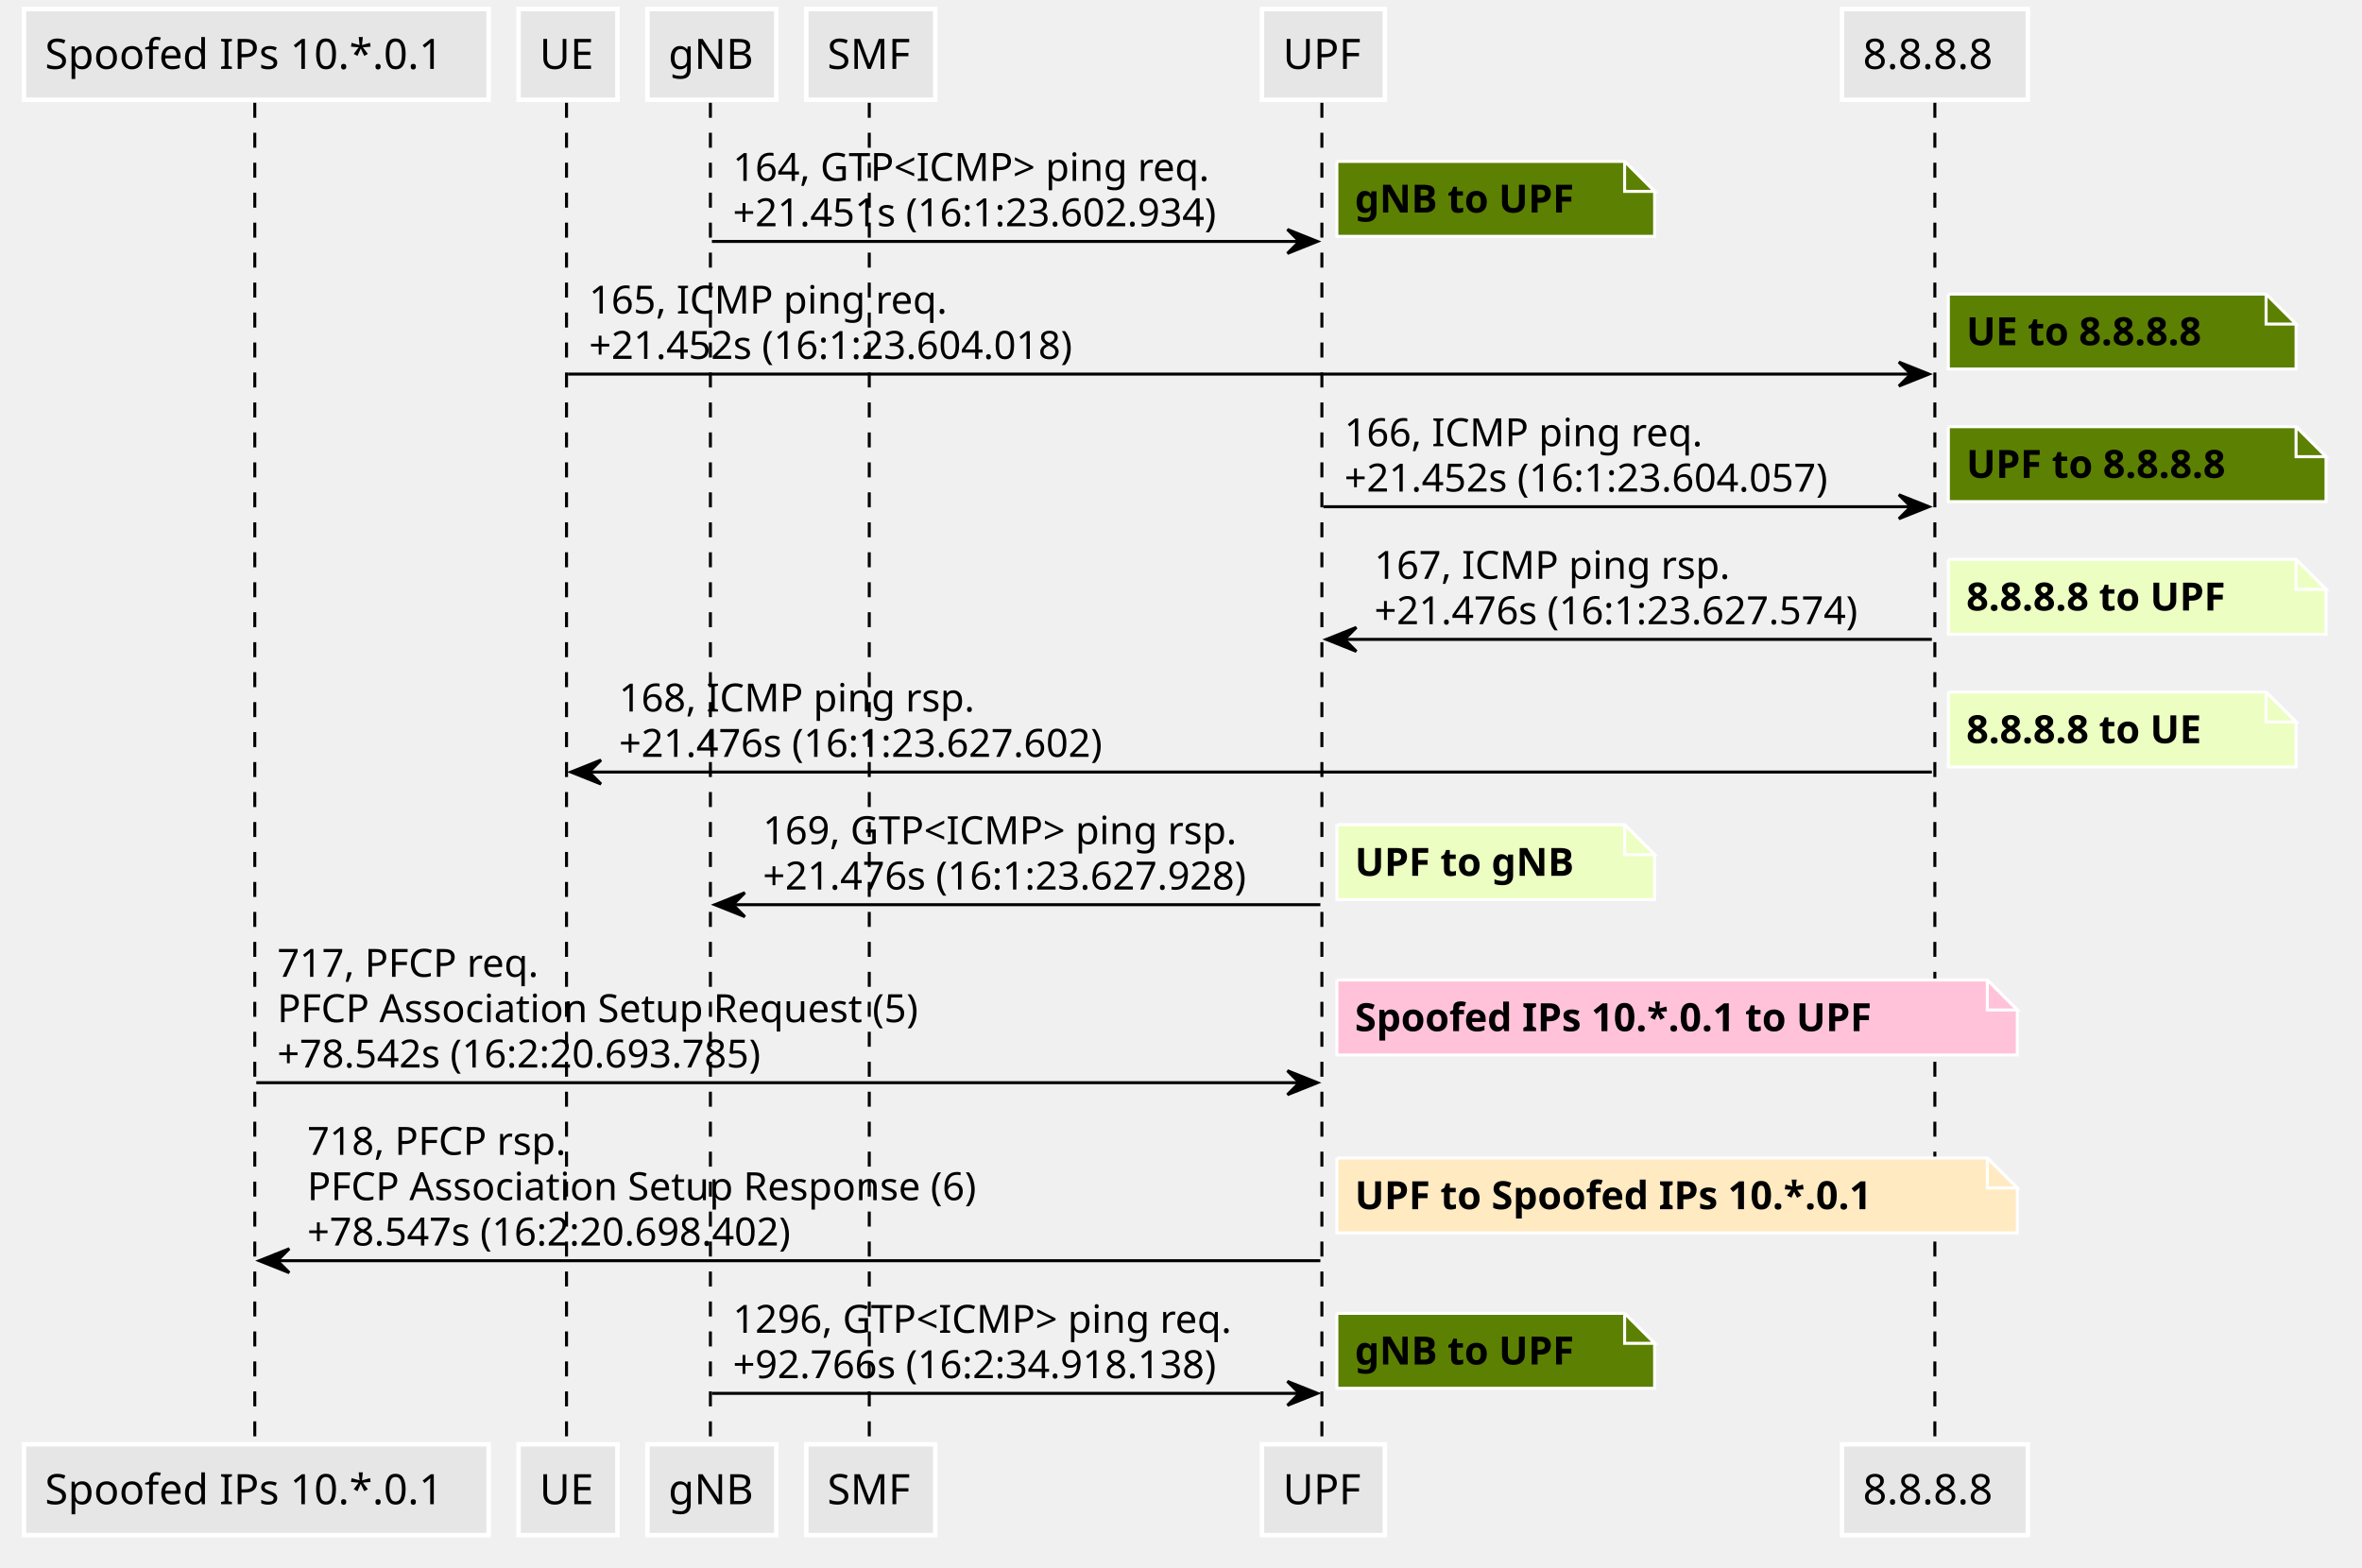
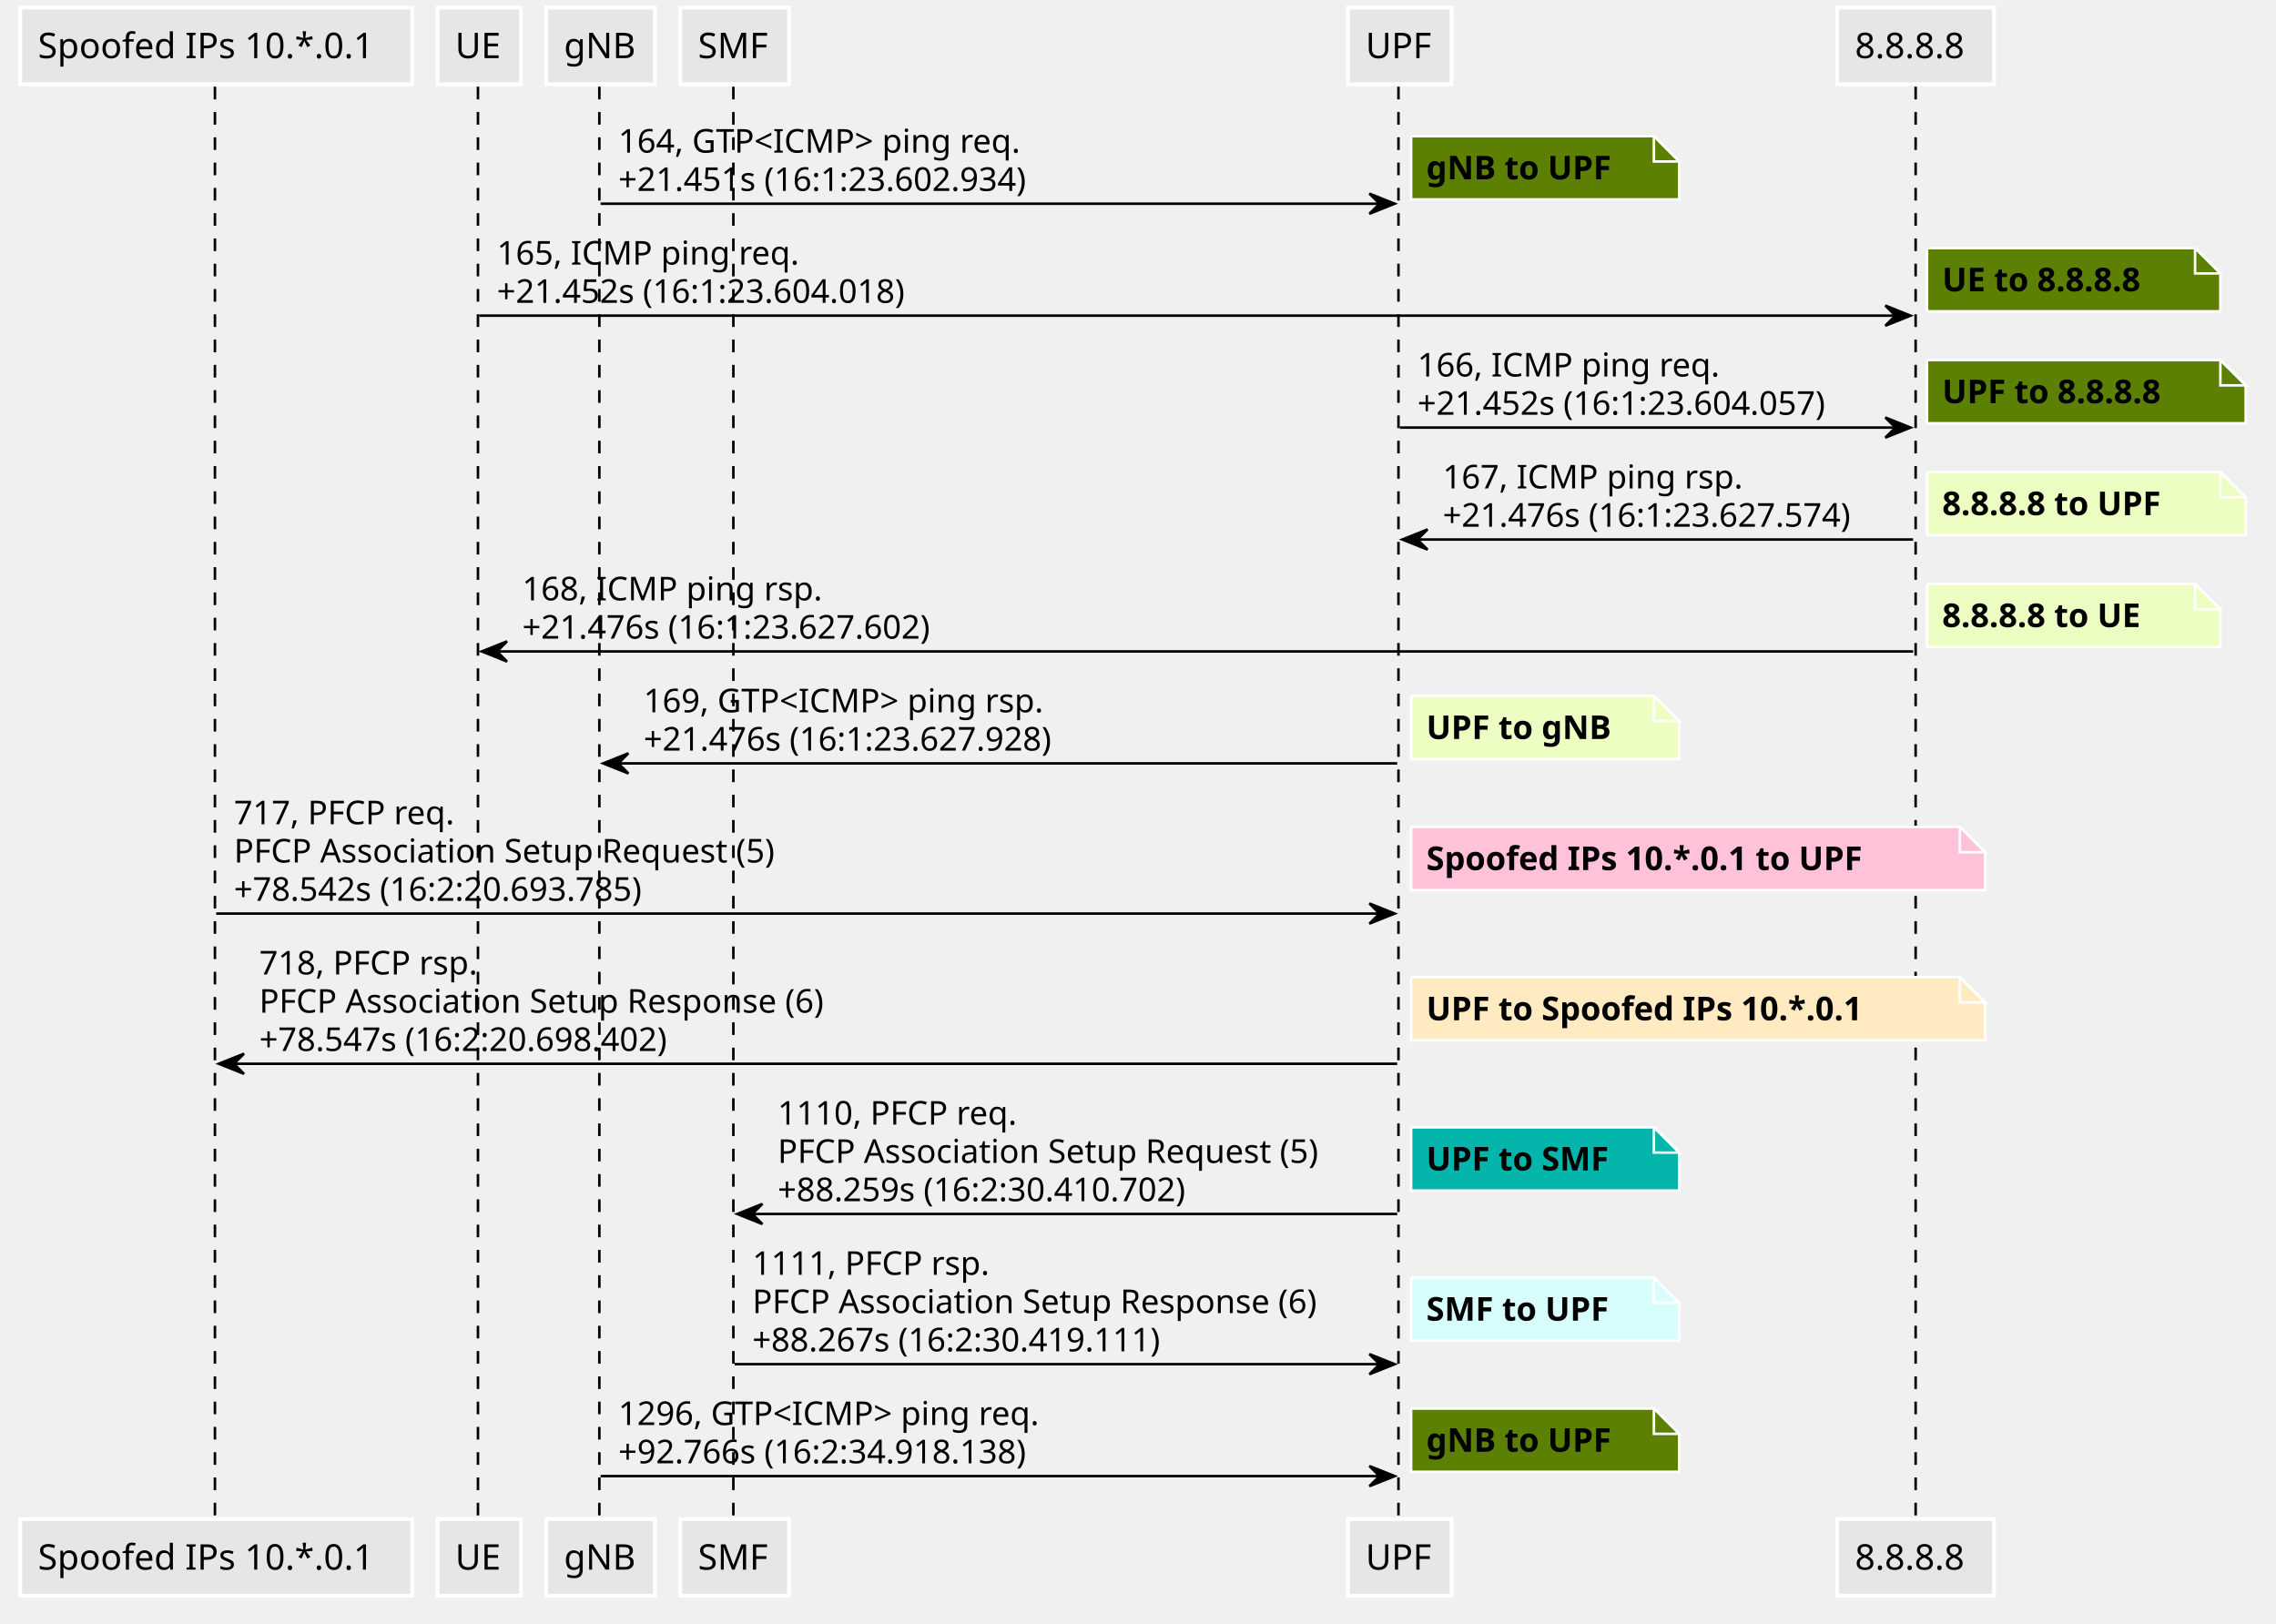
- <svg xmlns="http://www.w3.org/2000/svg" contentScriptType="application/ecmascript" contentStyleType="text/css" height="523px" preserveAspectRatio="none" style="width:788px;height:523px;" version="1.1" viewBox="0 0 788 523" width="788px" zoomAndPan="magnify">
+ <svg xmlns="http://www.w3.org/2000/svg" contentScriptType="application/ecmascript" contentStyleType="text/css" height="642px" preserveAspectRatio="none" style="width:900px;height:642px;" version="1.1" viewBox="0 0 900 642" width="900px" zoomAndPan="magnify">
  <defs />
  <g>
-     <line style="stroke: #000000; stroke-width: 1.0; stroke-dasharray: 5.0,5.0;" x1="85" x2="85" y1="34.297" y2="482.953" />
-     <line style="stroke: #000000; stroke-width: 1.0; stroke-dasharray: 5.0,5.0;" x1="189" x2="189" y1="34.297" y2="482.953" />
-     <line style="stroke: #000000; stroke-width: 1.0; stroke-dasharray: 5.0,5.0;" x1="237" x2="237" y1="34.297" y2="482.953" />
-     <line style="stroke: #000000; stroke-width: 1.0; stroke-dasharray: 5.0,5.0;" x1="290" x2="290" y1="34.297" y2="482.953" />
-     <line style="stroke: #000000; stroke-width: 1.0; stroke-dasharray: 5.0,5.0;" x1="441" x2="441" y1="34.297" y2="482.953" />
-     <line style="stroke: #000000; stroke-width: 1.0; stroke-dasharray: 5.0,5.0;" x1="645.5" x2="645.5" y1="34.297" y2="482.953" />
+     <line style="stroke: #000000; stroke-width: 1.0; stroke-dasharray: 5.0,5.0;" x1="85" x2="85" y1="34.297" y2="601.75" />
+     <line style="stroke: #000000; stroke-width: 1.0; stroke-dasharray: 5.0,5.0;" x1="189" x2="189" y1="34.297" y2="601.75" />
+     <line style="stroke: #000000; stroke-width: 1.0; stroke-dasharray: 5.0,5.0;" x1="237" x2="237" y1="34.297" y2="601.75" />
+     <line style="stroke: #000000; stroke-width: 1.0; stroke-dasharray: 5.0,5.0;" x1="290" x2="290" y1="34.297" y2="601.75" />
+     <line style="stroke: #000000; stroke-width: 1.0; stroke-dasharray: 5.0,5.0;" x1="553" x2="553" y1="34.297" y2="601.75" />
+     <line style="stroke: #000000; stroke-width: 1.0; stroke-dasharray: 5.0,5.0;" x1="757.5" x2="757.5" y1="34.297" y2="601.75" />
    <rect fill="#E6E6E6" height="30.297" style="stroke: #FFFFFF; stroke-width: 1.5;" width="155" x="8" y="3" />
    <text fill="#000000" font-family="sans-serif" font-size="14" lengthAdjust="spacingAndGlyphs" textLength="141" x="15" y="22.995">Spoofed IPs 10.*.0.1</text>
-     <rect fill="#E6E6E6" height="30.297" style="stroke: #FFFFFF; stroke-width: 1.5;" width="155" x="8" y="481.953" />
-     <text fill="#000000" font-family="sans-serif" font-size="14" lengthAdjust="spacingAndGlyphs" textLength="141" x="15" y="501.948">Spoofed IPs 10.*.0.1</text>
+     <rect fill="#E6E6E6" height="30.297" style="stroke: #FFFFFF; stroke-width: 1.5;" width="155" x="8" y="600.75" />
+     <text fill="#000000" font-family="sans-serif" font-size="14" lengthAdjust="spacingAndGlyphs" textLength="141" x="15" y="620.745">Spoofed IPs 10.*.0.1</text>
    <rect fill="#E6E6E6" height="30.297" style="stroke: #FFFFFF; stroke-width: 1.5;" width="33" x="173" y="3" />
    <text fill="#000000" font-family="sans-serif" font-size="14" lengthAdjust="spacingAndGlyphs" textLength="19" x="180" y="22.995">UE</text>
-     <rect fill="#E6E6E6" height="30.297" style="stroke: #FFFFFF; stroke-width: 1.5;" width="33" x="173" y="481.953" />
-     <text fill="#000000" font-family="sans-serif" font-size="14" lengthAdjust="spacingAndGlyphs" textLength="19" x="180" y="501.948">UE</text>
+     <rect fill="#E6E6E6" height="30.297" style="stroke: #FFFFFF; stroke-width: 1.5;" width="33" x="173" y="600.75" />
+     <text fill="#000000" font-family="sans-serif" font-size="14" lengthAdjust="spacingAndGlyphs" textLength="19" x="180" y="620.745">UE</text>
    <rect fill="#E6E6E6" height="30.297" style="stroke: #FFFFFF; stroke-width: 1.5;" width="43" x="216" y="3" />
    <text fill="#000000" font-family="sans-serif" font-size="14" lengthAdjust="spacingAndGlyphs" textLength="29" x="223" y="22.995">gNB</text>
-     <rect fill="#E6E6E6" height="30.297" style="stroke: #FFFFFF; stroke-width: 1.5;" width="43" x="216" y="481.953" />
-     <text fill="#000000" font-family="sans-serif" font-size="14" lengthAdjust="spacingAndGlyphs" textLength="29" x="223" y="501.948">gNB</text>
+     <rect fill="#E6E6E6" height="30.297" style="stroke: #FFFFFF; stroke-width: 1.5;" width="43" x="216" y="600.75" />
+     <text fill="#000000" font-family="sans-serif" font-size="14" lengthAdjust="spacingAndGlyphs" textLength="29" x="223" y="620.745">gNB</text>
    <rect fill="#E6E6E6" height="30.297" style="stroke: #FFFFFF; stroke-width: 1.5;" width="43" x="269" y="3" />
    <text fill="#000000" font-family="sans-serif" font-size="14" lengthAdjust="spacingAndGlyphs" textLength="29" x="276" y="22.995">SMF</text>
-     <rect fill="#E6E6E6" height="30.297" style="stroke: #FFFFFF; stroke-width: 1.5;" width="43" x="269" y="481.953" />
-     <text fill="#000000" font-family="sans-serif" font-size="14" lengthAdjust="spacingAndGlyphs" textLength="29" x="276" y="501.948">SMF</text>
-     <rect fill="#E6E6E6" height="30.297" style="stroke: #FFFFFF; stroke-width: 1.5;" width="41" x="421" y="3" />
-     <text fill="#000000" font-family="sans-serif" font-size="14" lengthAdjust="spacingAndGlyphs" textLength="27" x="428" y="22.995">UPF</text>
-     <rect fill="#E6E6E6" height="30.297" style="stroke: #FFFFFF; stroke-width: 1.5;" width="41" x="421" y="481.953" />
-     <text fill="#000000" font-family="sans-serif" font-size="14" lengthAdjust="spacingAndGlyphs" textLength="27" x="428" y="501.948">UPF</text>
-     <rect fill="#E6E6E6" height="30.297" style="stroke: #FFFFFF; stroke-width: 1.5;" width="62" x="614.5" y="3" />
-     <text fill="#000000" font-family="sans-serif" font-size="14" lengthAdjust="spacingAndGlyphs" textLength="48" x="621.5" y="22.995">8.8.8.8</text>
-     <rect fill="#E6E6E6" height="30.297" style="stroke: #FFFFFF; stroke-width: 1.5;" width="62" x="614.5" y="481.953" />
-     <text fill="#000000" font-family="sans-serif" font-size="14" lengthAdjust="spacingAndGlyphs" textLength="48" x="621.5" y="501.948">8.8.8.8</text>
-     <polygon fill="#000000" points="429.5,76.562,439.5,80.562,429.5,84.562,433.5,80.562" style="stroke: #000000; stroke-width: 1.0;" />
-     <line style="stroke: #000000; stroke-width: 1.0;" x1="237.5" x2="435.5" y1="80.562" y2="80.562" />
+     <rect fill="#E6E6E6" height="30.297" style="stroke: #FFFFFF; stroke-width: 1.5;" width="43" x="269" y="600.75" />
+     <text fill="#000000" font-family="sans-serif" font-size="14" lengthAdjust="spacingAndGlyphs" textLength="29" x="276" y="620.745">SMF</text>
+     <rect fill="#E6E6E6" height="30.297" style="stroke: #FFFFFF; stroke-width: 1.5;" width="41" x="533" y="3" />
+     <text fill="#000000" font-family="sans-serif" font-size="14" lengthAdjust="spacingAndGlyphs" textLength="27" x="540" y="22.995">UPF</text>
+     <rect fill="#E6E6E6" height="30.297" style="stroke: #FFFFFF; stroke-width: 1.5;" width="41" x="533" y="600.75" />
+     <text fill="#000000" font-family="sans-serif" font-size="14" lengthAdjust="spacingAndGlyphs" textLength="27" x="540" y="620.745">UPF</text>
+     <rect fill="#E6E6E6" height="30.297" style="stroke: #FFFFFF; stroke-width: 1.5;" width="62" x="726.5" y="3" />
+     <text fill="#000000" font-family="sans-serif" font-size="14" lengthAdjust="spacingAndGlyphs" textLength="48" x="733.5" y="22.995">8.8.8.8</text>
+     <rect fill="#E6E6E6" height="30.297" style="stroke: #FFFFFF; stroke-width: 1.5;" width="62" x="726.5" y="600.75" />
+     <text fill="#000000" font-family="sans-serif" font-size="14" lengthAdjust="spacingAndGlyphs" textLength="48" x="733.5" y="620.745">8.8.8.8</text>
+     <polygon fill="#000000" points="541.5,76.562,551.5,80.562,541.5,84.562,545.5,80.562" style="stroke: #000000; stroke-width: 1.0;" />
+     <line style="stroke: #000000; stroke-width: 1.0;" x1="237.5" x2="547.5" y1="80.562" y2="80.562" />
    <text fill="#000000" font-family="sans-serif" font-size="13" lengthAdjust="spacingAndGlyphs" textLength="170" x="244.5" y="60.364">164, GTP&lt;ICMP&gt; ping req.</text>
    <text fill="#000000" font-family="sans-serif" font-size="13" lengthAdjust="spacingAndGlyphs" textLength="180" x="244.5" y="75.497">+21.451s (16:1:23.602.934)</text>
-     <path d="M446,53.863 L446,78.863 L552,78.863 L552,63.863 L542,53.863 L446,53.863 " fill="#5C8001" style="stroke: #FFFFFF; stroke-width: 1.0;" />
-     <path d="M542,53.863 L542,63.863 L552,63.863 L542,53.863 " fill="#5C8001" style="stroke: #FFFFFF; stroke-width: 1.0;" />
-     <text fill="#000000" font-family="sans-serif" font-size="13" font-weight="bold" lengthAdjust="spacingAndGlyphs" textLength="85" x="452" y="70.93">gNB to UPF</text>
-     <polygon fill="#000000" points="633.5,120.828,643.5,124.828,633.5,128.828,637.5,124.828" style="stroke: #000000; stroke-width: 1.0;" />
-     <line style="stroke: #000000; stroke-width: 1.0;" x1="189.5" x2="639.5" y1="124.828" y2="124.828" />
+     <path d="M558,53.863 L558,78.863 L664,78.863 L664,63.863 L654,53.863 L558,53.863 " fill="#5C8001" style="stroke: #FFFFFF; stroke-width: 1.0;" />
+     <path d="M654,53.863 L654,63.863 L664,63.863 L654,53.863 " fill="#5C8001" style="stroke: #FFFFFF; stroke-width: 1.0;" />
+     <text fill="#000000" font-family="sans-serif" font-size="13" font-weight="bold" lengthAdjust="spacingAndGlyphs" textLength="85" x="564" y="70.93">gNB to UPF</text>
+     <polygon fill="#000000" points="745.5,120.828,755.5,124.828,745.5,128.828,749.5,124.828" style="stroke: #000000; stroke-width: 1.0;" />
+     <line style="stroke: #000000; stroke-width: 1.0;" x1="189.5" x2="751.5" y1="124.828" y2="124.828" />
    <text fill="#000000" font-family="sans-serif" font-size="13" lengthAdjust="spacingAndGlyphs" textLength="123" x="196.5" y="104.629">165, ICMP ping req.</text>
    <text fill="#000000" font-family="sans-serif" font-size="13" lengthAdjust="spacingAndGlyphs" textLength="180" x="196.5" y="119.762">+21.452s (16:1:23.604.018)</text>
-     <path d="M650,98.129 L650,123.129 L766,123.129 L766,108.129 L756,98.129 L650,98.129 " fill="#5C8001" style="stroke: #FFFFFF; stroke-width: 1.0;" />
-     <path d="M756,98.129 L756,108.129 L766,108.129 L756,98.129 " fill="#5C8001" style="stroke: #FFFFFF; stroke-width: 1.0;" />
-     <text fill="#000000" font-family="sans-serif" font-size="13" font-weight="bold" lengthAdjust="spacingAndGlyphs" textLength="95" x="656" y="115.196">UE to 8.8.8.8</text>
-     <polygon fill="#000000" points="633.5,165.094,643.5,169.094,633.5,173.094,637.5,169.094" style="stroke: #000000; stroke-width: 1.0;" />
-     <line style="stroke: #000000; stroke-width: 1.0;" x1="441.5" x2="639.5" y1="169.094" y2="169.094" />
-     <text fill="#000000" font-family="sans-serif" font-size="13" lengthAdjust="spacingAndGlyphs" textLength="123" x="448.5" y="148.895">166, ICMP ping req.</text>
-     <text fill="#000000" font-family="sans-serif" font-size="13" lengthAdjust="spacingAndGlyphs" textLength="180" x="448.5" y="164.028">+21.452s (16:1:23.604.057)</text>
-     <path d="M650,142.394 L650,167.394 L776,167.394 L776,152.394 L766,142.394 L650,142.394 " fill="#5C8001" style="stroke: #FFFFFF; stroke-width: 1.0;" />
-     <path d="M766,142.394 L766,152.394 L776,152.394 L766,142.394 " fill="#5C8001" style="stroke: #FFFFFF; stroke-width: 1.0;" />
-     <text fill="#000000" font-family="sans-serif" font-size="13" font-weight="bold" lengthAdjust="spacingAndGlyphs" textLength="105" x="656" y="159.461">UPF to 8.8.8.8</text>
-     <polygon fill="#000000" points="452.5,209.359,442.5,213.359,452.5,217.359,448.5,213.359" style="stroke: #000000; stroke-width: 1.0;" />
-     <line style="stroke: #000000; stroke-width: 1.0;" x1="446.5" x2="644.5" y1="213.359" y2="213.359" />
-     <text fill="#000000" font-family="sans-serif" font-size="13" lengthAdjust="spacingAndGlyphs" textLength="122" x="458.5" y="193.161">167, ICMP ping rsp.</text>
-     <text fill="#000000" font-family="sans-serif" font-size="13" lengthAdjust="spacingAndGlyphs" textLength="180" x="458.5" y="208.293">+21.476s (16:1:23.627.574)</text>
-     <path d="M650,186.66 L650,211.66 L776,211.66 L776,196.66 L766,186.66 L650,186.66 " fill="#EDFEC2" style="stroke: #FFFFFF; stroke-width: 1.0;" />
-     <path d="M766,186.66 L766,196.66 L776,196.66 L766,186.66 " fill="#EDFEC2" style="stroke: #FFFFFF; stroke-width: 1.0;" />
-     <text fill="#000000" font-family="sans-serif" font-size="13" font-weight="bold" lengthAdjust="spacingAndGlyphs" textLength="105" x="656" y="203.727">8.8.8.8 to UPF</text>
+     <path d="M762,98.129 L762,123.129 L878,123.129 L878,108.129 L868,98.129 L762,98.129 " fill="#5C8001" style="stroke: #FFFFFF; stroke-width: 1.0;" />
+     <path d="M868,98.129 L868,108.129 L878,108.129 L868,98.129 " fill="#5C8001" style="stroke: #FFFFFF; stroke-width: 1.0;" />
+     <text fill="#000000" font-family="sans-serif" font-size="13" font-weight="bold" lengthAdjust="spacingAndGlyphs" textLength="95" x="768" y="115.196">UE to 8.8.8.8</text>
+     <polygon fill="#000000" points="745.5,165.094,755.5,169.094,745.5,173.094,749.5,169.094" style="stroke: #000000; stroke-width: 1.0;" />
+     <line style="stroke: #000000; stroke-width: 1.0;" x1="553.5" x2="751.5" y1="169.094" y2="169.094" />
+     <text fill="#000000" font-family="sans-serif" font-size="13" lengthAdjust="spacingAndGlyphs" textLength="123" x="560.5" y="148.895">166, ICMP ping req.</text>
+     <text fill="#000000" font-family="sans-serif" font-size="13" lengthAdjust="spacingAndGlyphs" textLength="180" x="560.5" y="164.028">+21.452s (16:1:23.604.057)</text>
+     <path d="M762,142.394 L762,167.394 L888,167.394 L888,152.394 L878,142.394 L762,142.394 " fill="#5C8001" style="stroke: #FFFFFF; stroke-width: 1.0;" />
+     <path d="M878,142.394 L878,152.394 L888,152.394 L878,142.394 " fill="#5C8001" style="stroke: #FFFFFF; stroke-width: 1.0;" />
+     <text fill="#000000" font-family="sans-serif" font-size="13" font-weight="bold" lengthAdjust="spacingAndGlyphs" textLength="105" x="768" y="159.461">UPF to 8.8.8.8</text>
+     <polygon fill="#000000" points="564.5,209.359,554.5,213.359,564.5,217.359,560.5,213.359" style="stroke: #000000; stroke-width: 1.0;" />
+     <line style="stroke: #000000; stroke-width: 1.0;" x1="558.5" x2="756.5" y1="213.359" y2="213.359" />
+     <text fill="#000000" font-family="sans-serif" font-size="13" lengthAdjust="spacingAndGlyphs" textLength="122" x="570.5" y="193.161">167, ICMP ping rsp.</text>
+     <text fill="#000000" font-family="sans-serif" font-size="13" lengthAdjust="spacingAndGlyphs" textLength="180" x="570.5" y="208.293">+21.476s (16:1:23.627.574)</text>
+     <path d="M762,186.66 L762,211.66 L888,211.66 L888,196.66 L878,186.66 L762,186.66 " fill="#EDFEC2" style="stroke: #FFFFFF; stroke-width: 1.0;" />
+     <path d="M878,186.66 L878,196.66 L888,196.66 L878,186.66 " fill="#EDFEC2" style="stroke: #FFFFFF; stroke-width: 1.0;" />
+     <text fill="#000000" font-family="sans-serif" font-size="13" font-weight="bold" lengthAdjust="spacingAndGlyphs" textLength="105" x="768" y="203.727">8.8.8.8 to UPF</text>
    <polygon fill="#000000" points="200.5,253.625,190.5,257.625,200.5,261.625,196.5,257.625" style="stroke: #000000; stroke-width: 1.0;" />
-     <line style="stroke: #000000; stroke-width: 1.0;" x1="194.5" x2="644.5" y1="257.625" y2="257.625" />
+     <line style="stroke: #000000; stroke-width: 1.0;" x1="194.5" x2="756.5" y1="257.625" y2="257.625" />
    <text fill="#000000" font-family="sans-serif" font-size="13" lengthAdjust="spacingAndGlyphs" textLength="122" x="206.5" y="237.426">168, ICMP ping rsp.</text>
    <text fill="#000000" font-family="sans-serif" font-size="13" lengthAdjust="spacingAndGlyphs" textLength="180" x="206.5" y="252.559">+21.476s (16:1:23.627.602)</text>
-     <path d="M650,230.926 L650,255.926 L766,255.926 L766,240.926 L756,230.926 L650,230.926 " fill="#EDFEC2" style="stroke: #FFFFFF; stroke-width: 1.0;" />
-     <path d="M756,230.926 L756,240.926 L766,240.926 L756,230.926 " fill="#EDFEC2" style="stroke: #FFFFFF; stroke-width: 1.0;" />
-     <text fill="#000000" font-family="sans-serif" font-size="13" font-weight="bold" lengthAdjust="spacingAndGlyphs" textLength="95" x="656" y="247.993">8.8.8.8 to UE</text>
+     <path d="M762,230.926 L762,255.926 L878,255.926 L878,240.926 L868,230.926 L762,230.926 " fill="#EDFEC2" style="stroke: #FFFFFF; stroke-width: 1.0;" />
+     <path d="M868,230.926 L868,240.926 L878,240.926 L868,230.926 " fill="#EDFEC2" style="stroke: #FFFFFF; stroke-width: 1.0;" />
+     <text fill="#000000" font-family="sans-serif" font-size="13" font-weight="bold" lengthAdjust="spacingAndGlyphs" textLength="95" x="768" y="247.993">8.8.8.8 to UE</text>
    <polygon fill="#000000" points="248.5,297.891,238.5,301.891,248.5,305.891,244.5,301.891" style="stroke: #000000; stroke-width: 1.0;" />
-     <line style="stroke: #000000; stroke-width: 1.0;" x1="242.5" x2="440.5" y1="301.891" y2="301.891" />
+     <line style="stroke: #000000; stroke-width: 1.0;" x1="242.5" x2="552.5" y1="301.891" y2="301.891" />
    <text fill="#000000" font-family="sans-serif" font-size="13" lengthAdjust="spacingAndGlyphs" textLength="169" x="254.5" y="281.692">169, GTP&lt;ICMP&gt; ping rsp.</text>
    <text fill="#000000" font-family="sans-serif" font-size="13" lengthAdjust="spacingAndGlyphs" textLength="180" x="254.5" y="296.825">+21.476s (16:1:23.627.928)</text>
-     <path d="M446,275.191 L446,300.191 L552,300.191 L552,285.191 L542,275.191 L446,275.191 " fill="#EDFEC2" style="stroke: #FFFFFF; stroke-width: 1.0;" />
-     <path d="M542,275.191 L542,285.191 L552,285.191 L542,275.191 " fill="#EDFEC2" style="stroke: #FFFFFF; stroke-width: 1.0;" />
-     <text fill="#000000" font-family="sans-serif" font-size="13" font-weight="bold" lengthAdjust="spacingAndGlyphs" textLength="85" x="452" y="292.258">UPF to gNB</text>
-     <polygon fill="#000000" points="429.5,357.289,439.5,361.289,429.5,365.289,433.5,361.289" style="stroke: #000000; stroke-width: 1.0;" />
-     <line style="stroke: #000000; stroke-width: 1.0;" x1="85.5" x2="435.5" y1="361.289" y2="361.289" />
+     <path d="M558,275.191 L558,300.191 L664,300.191 L664,285.191 L654,275.191 L558,275.191 " fill="#EDFEC2" style="stroke: #FFFFFF; stroke-width: 1.0;" />
+     <path d="M654,275.191 L654,285.191 L664,285.191 L654,275.191 " fill="#EDFEC2" style="stroke: #FFFFFF; stroke-width: 1.0;" />
+     <text fill="#000000" font-family="sans-serif" font-size="13" font-weight="bold" lengthAdjust="spacingAndGlyphs" textLength="85" x="564" y="292.258">UPF to gNB</text>
+     <polygon fill="#000000" points="541.5,357.289,551.5,361.289,541.5,365.289,545.5,361.289" style="stroke: #000000; stroke-width: 1.0;" />
+     <line style="stroke: #000000; stroke-width: 1.0;" x1="85.5" x2="547.5" y1="361.289" y2="361.289" />
    <text fill="#000000" font-family="sans-serif" font-size="13" lengthAdjust="spacingAndGlyphs" textLength="93" x="92.5" y="325.957">717, PFCP req.</text>
    <text fill="#000000" font-family="sans-serif" font-size="13" lengthAdjust="spacingAndGlyphs" textLength="229" x="92.5" y="341.09">PFCP Association Setup Request (5)</text>
    <text fill="#000000" font-family="sans-serif" font-size="13" lengthAdjust="spacingAndGlyphs" textLength="180" x="92.5" y="356.223">+78.542s (16:2:20.693.785)</text>
-     <path d="M446,327.023 L446,352.023 L673,352.023 L673,337.023 L663,327.023 L446,327.023 " fill="#FFC2D9" style="stroke: #FFFFFF; stroke-width: 1.0;" />
-     <path d="M663,327.023 L663,337.023 L673,337.023 L663,327.023 " fill="#FFC2D9" style="stroke: #FFFFFF; stroke-width: 1.0;" />
-     <text fill="#000000" font-family="sans-serif" font-size="13" font-weight="bold" lengthAdjust="spacingAndGlyphs" textLength="206" x="452" y="344.09">Spoofed IPs 10.*.0.1 to UPF</text>
+     <path d="M558,327.023 L558,352.023 L785,352.023 L785,337.023 L775,327.023 L558,327.023 " fill="#FFC2D9" style="stroke: #FFFFFF; stroke-width: 1.0;" />
+     <path d="M775,327.023 L775,337.023 L785,337.023 L775,327.023 " fill="#FFC2D9" style="stroke: #FFFFFF; stroke-width: 1.0;" />
+     <text fill="#000000" font-family="sans-serif" font-size="13" font-weight="bold" lengthAdjust="spacingAndGlyphs" textLength="206" x="564" y="344.09">Spoofed IPs 10.*.0.1 to UPF</text>
    <polygon fill="#000000" points="96.5,416.688,86.5,420.688,96.5,424.688,92.5,420.688" style="stroke: #000000; stroke-width: 1.0;" />
-     <line style="stroke: #000000; stroke-width: 1.0;" x1="90.5" x2="440.5" y1="420.688" y2="420.688" />
+     <line style="stroke: #000000; stroke-width: 1.0;" x1="90.5" x2="552.5" y1="420.688" y2="420.688" />
    <text fill="#000000" font-family="sans-serif" font-size="13" lengthAdjust="spacingAndGlyphs" textLength="92" x="102.5" y="385.356">718, PFCP rsp.</text>
    <text fill="#000000" font-family="sans-serif" font-size="13" lengthAdjust="spacingAndGlyphs" textLength="239" x="102.5" y="400.489">PFCP Association Setup Response (6)</text>
    <text fill="#000000" font-family="sans-serif" font-size="13" lengthAdjust="spacingAndGlyphs" textLength="180" x="102.5" y="415.622">+78.547s (16:2:20.698.402)</text>
-     <path d="M446,386.422 L446,411.422 L673,411.422 L673,396.422 L663,386.422 L446,386.422 " fill="#FFEAC2" style="stroke: #FFFFFF; stroke-width: 1.0;" />
-     <path d="M663,386.422 L663,396.422 L673,396.422 L663,386.422 " fill="#FFEAC2" style="stroke: #FFFFFF; stroke-width: 1.0;" />
-     <text fill="#000000" font-family="sans-serif" font-size="13" font-weight="bold" lengthAdjust="spacingAndGlyphs" textLength="206" x="452" y="403.489">UPF to Spoofed IPs 10.*.0.1</text>
-     <polygon fill="#000000" points="429.5,460.953,439.5,464.953,429.5,468.953,433.5,464.953" style="stroke: #000000; stroke-width: 1.0;" />
-     <line style="stroke: #000000; stroke-width: 1.0;" x1="237.5" x2="435.5" y1="464.953" y2="464.953" />
-     <text fill="#000000" font-family="sans-serif" font-size="13" lengthAdjust="spacingAndGlyphs" textLength="178" x="244.5" y="444.754">1296, GTP&lt;ICMP&gt; ping req.</text>
-     <text fill="#000000" font-family="sans-serif" font-size="13" lengthAdjust="spacingAndGlyphs" textLength="180" x="244.5" y="459.887">+92.766s (16:2:34.918.138)</text>
-     <path d="M446,438.254 L446,463.254 L552,463.254 L552,448.254 L542,438.254 L446,438.254 " fill="#5C8001" style="stroke: #FFFFFF; stroke-width: 1.0;" />
-     <path d="M542,438.254 L542,448.254 L552,448.254 L542,438.254 " fill="#5C8001" style="stroke: #FFFFFF; stroke-width: 1.0;" />
-     <text fill="#000000" font-family="sans-serif" font-size="13" font-weight="bold" lengthAdjust="spacingAndGlyphs" textLength="85" x="452" y="455.321">gNB to UPF</text>
+     <path d="M558,386.422 L558,411.422 L785,411.422 L785,396.422 L775,386.422 L558,386.422 " fill="#FFEAC2" style="stroke: #FFFFFF; stroke-width: 1.0;" />
+     <path d="M775,386.422 L775,396.422 L785,396.422 L775,386.422 " fill="#FFEAC2" style="stroke: #FFFFFF; stroke-width: 1.0;" />
+     <text fill="#000000" font-family="sans-serif" font-size="13" font-weight="bold" lengthAdjust="spacingAndGlyphs" textLength="206" x="564" y="403.489">UPF to Spoofed IPs 10.*.0.1</text>
+     <polygon fill="#000000" points="301.5,476.086,291.5,480.086,301.5,484.086,297.5,480.086" style="stroke: #000000; stroke-width: 1.0;" />
+     <line style="stroke: #000000; stroke-width: 1.0;" x1="295.5" x2="552.5" y1="480.086" y2="480.086" />
+     <text fill="#000000" font-family="sans-serif" font-size="13" lengthAdjust="spacingAndGlyphs" textLength="101" x="307.5" y="444.754">1110, PFCP req.</text>
+     <text fill="#000000" font-family="sans-serif" font-size="13" lengthAdjust="spacingAndGlyphs" textLength="229" x="307.5" y="459.887">PFCP Association Setup Request (5)</text>
+     <text fill="#000000" font-family="sans-serif" font-size="13" lengthAdjust="spacingAndGlyphs" textLength="180" x="307.5" y="475.02">+88.259s (16:2:30.410.702)</text>
+     <path d="M558,445.82 L558,470.82 L664,470.82 L664,455.82 L654,445.82 L558,445.82 " fill="#03B5AA" style="stroke: #FFFFFF; stroke-width: 1.0;" />
+     <path d="M654,445.82 L654,455.82 L664,455.82 L654,445.82 " fill="#03B5AA" style="stroke: #FFFFFF; stroke-width: 1.0;" />
+     <text fill="#000000" font-family="sans-serif" font-size="13" font-weight="bold" lengthAdjust="spacingAndGlyphs" textLength="85" x="564" y="462.887">UPF to SMF</text>
+     <polygon fill="#000000" points="541.5,535.484,551.5,539.484,541.5,543.484,545.5,539.484" style="stroke: #000000; stroke-width: 1.0;" />
+     <line style="stroke: #000000; stroke-width: 1.0;" x1="290.5" x2="547.5" y1="539.484" y2="539.484" />
+     <text fill="#000000" font-family="sans-serif" font-size="13" lengthAdjust="spacingAndGlyphs" textLength="100" x="297.5" y="504.153">1111, PFCP rsp.</text>
+     <text fill="#000000" font-family="sans-serif" font-size="13" lengthAdjust="spacingAndGlyphs" textLength="239" x="297.5" y="519.286">PFCP Association Setup Response (6)</text>
+     <text fill="#000000" font-family="sans-serif" font-size="13" lengthAdjust="spacingAndGlyphs" textLength="180" x="297.5" y="534.418">+88.267s (16:2:30.419.111)</text>
+     <path d="M558,505.219 L558,530.219 L664,530.219 L664,515.219 L654,505.219 L558,505.219 " fill="#D7FEFC" style="stroke: #FFFFFF; stroke-width: 1.0;" />
+     <path d="M654,505.219 L654,515.219 L664,515.219 L654,505.219 " fill="#D7FEFC" style="stroke: #FFFFFF; stroke-width: 1.0;" />
+     <text fill="#000000" font-family="sans-serif" font-size="13" font-weight="bold" lengthAdjust="spacingAndGlyphs" textLength="85" x="564" y="522.286">SMF to UPF</text>
+     <polygon fill="#000000" points="541.5,579.75,551.5,583.75,541.5,587.75,545.5,583.75" style="stroke: #000000; stroke-width: 1.0;" />
+     <line style="stroke: #000000; stroke-width: 1.0;" x1="237.5" x2="547.5" y1="583.75" y2="583.75" />
+     <text fill="#000000" font-family="sans-serif" font-size="13" lengthAdjust="spacingAndGlyphs" textLength="178" x="244.5" y="563.551">1296, GTP&lt;ICMP&gt; ping req.</text>
+     <text fill="#000000" font-family="sans-serif" font-size="13" lengthAdjust="spacingAndGlyphs" textLength="180" x="244.5" y="578.684">+92.766s (16:2:34.918.138)</text>
+     <path d="M558,557.051 L558,582.051 L664,582.051 L664,567.051 L654,557.051 L558,557.051 " fill="#5C8001" style="stroke: #FFFFFF; stroke-width: 1.0;" />
+     <path d="M654,557.051 L654,567.051 L664,567.051 L654,557.051 " fill="#5C8001" style="stroke: #FFFFFF; stroke-width: 1.0;" />
+     <text fill="#000000" font-family="sans-serif" font-size="13" font-weight="bold" lengthAdjust="spacingAndGlyphs" textLength="85" x="564" y="574.118">gNB to UPF</text>
  </g>
</svg>
